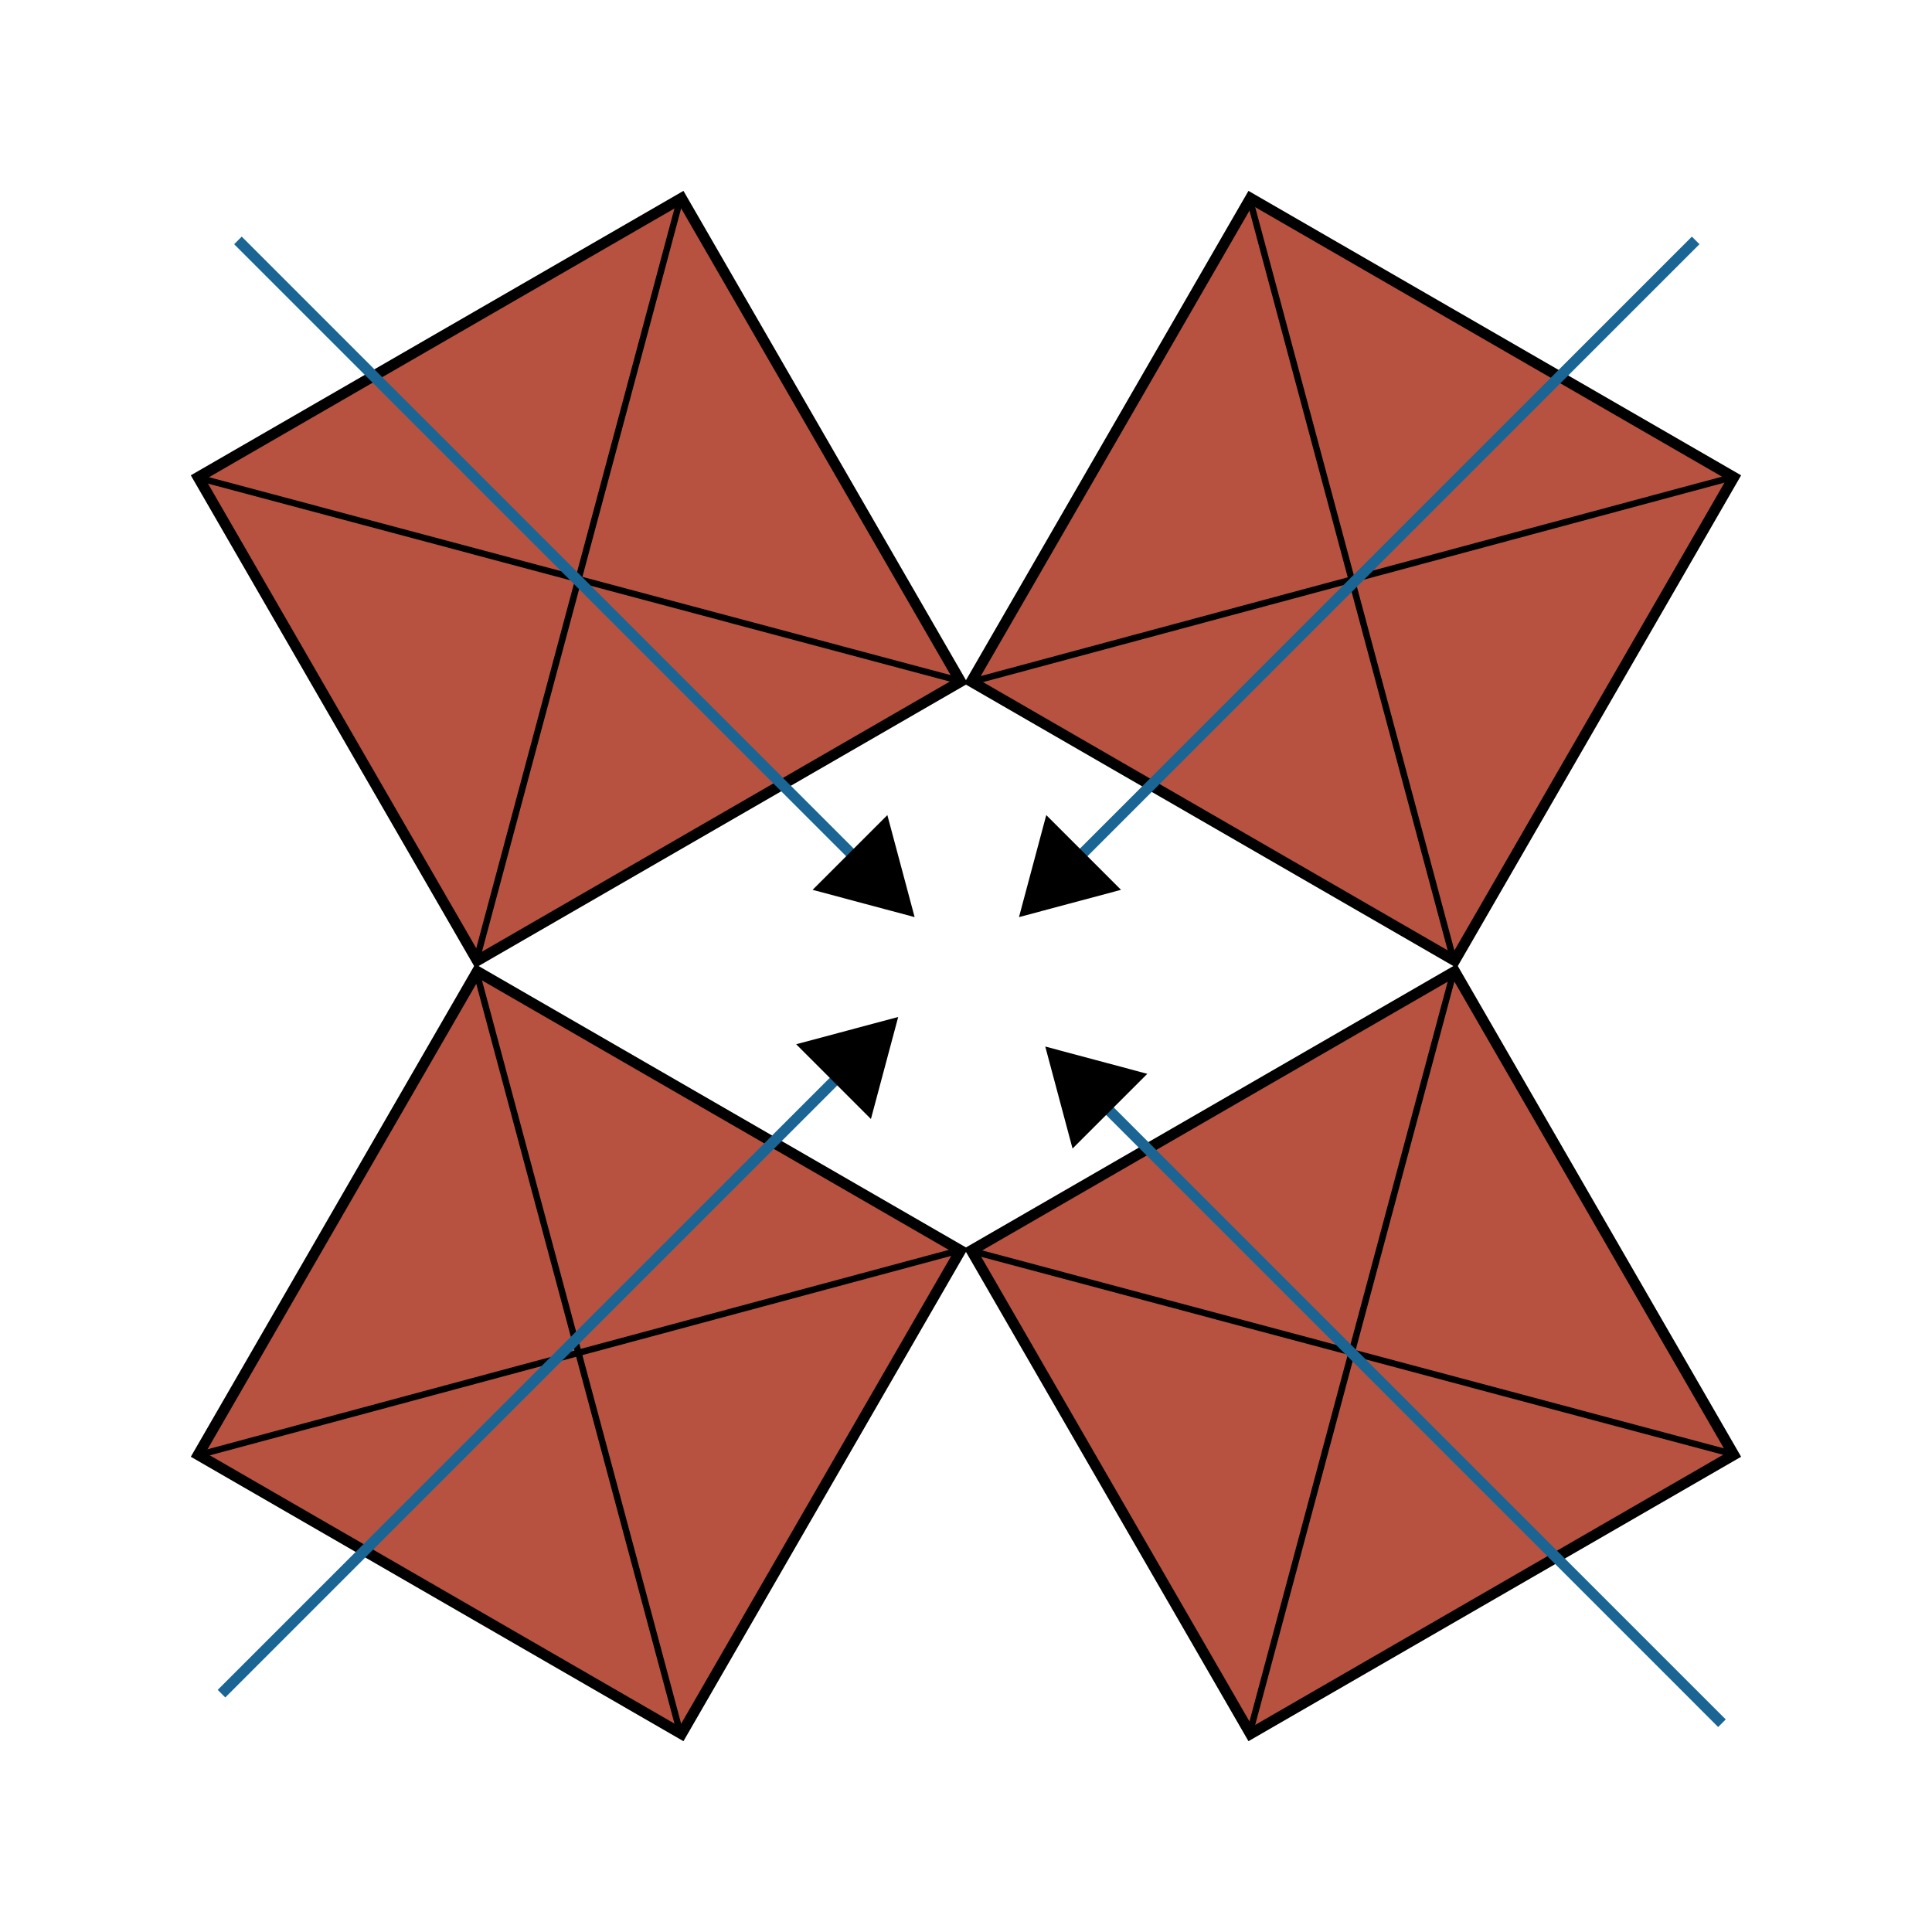
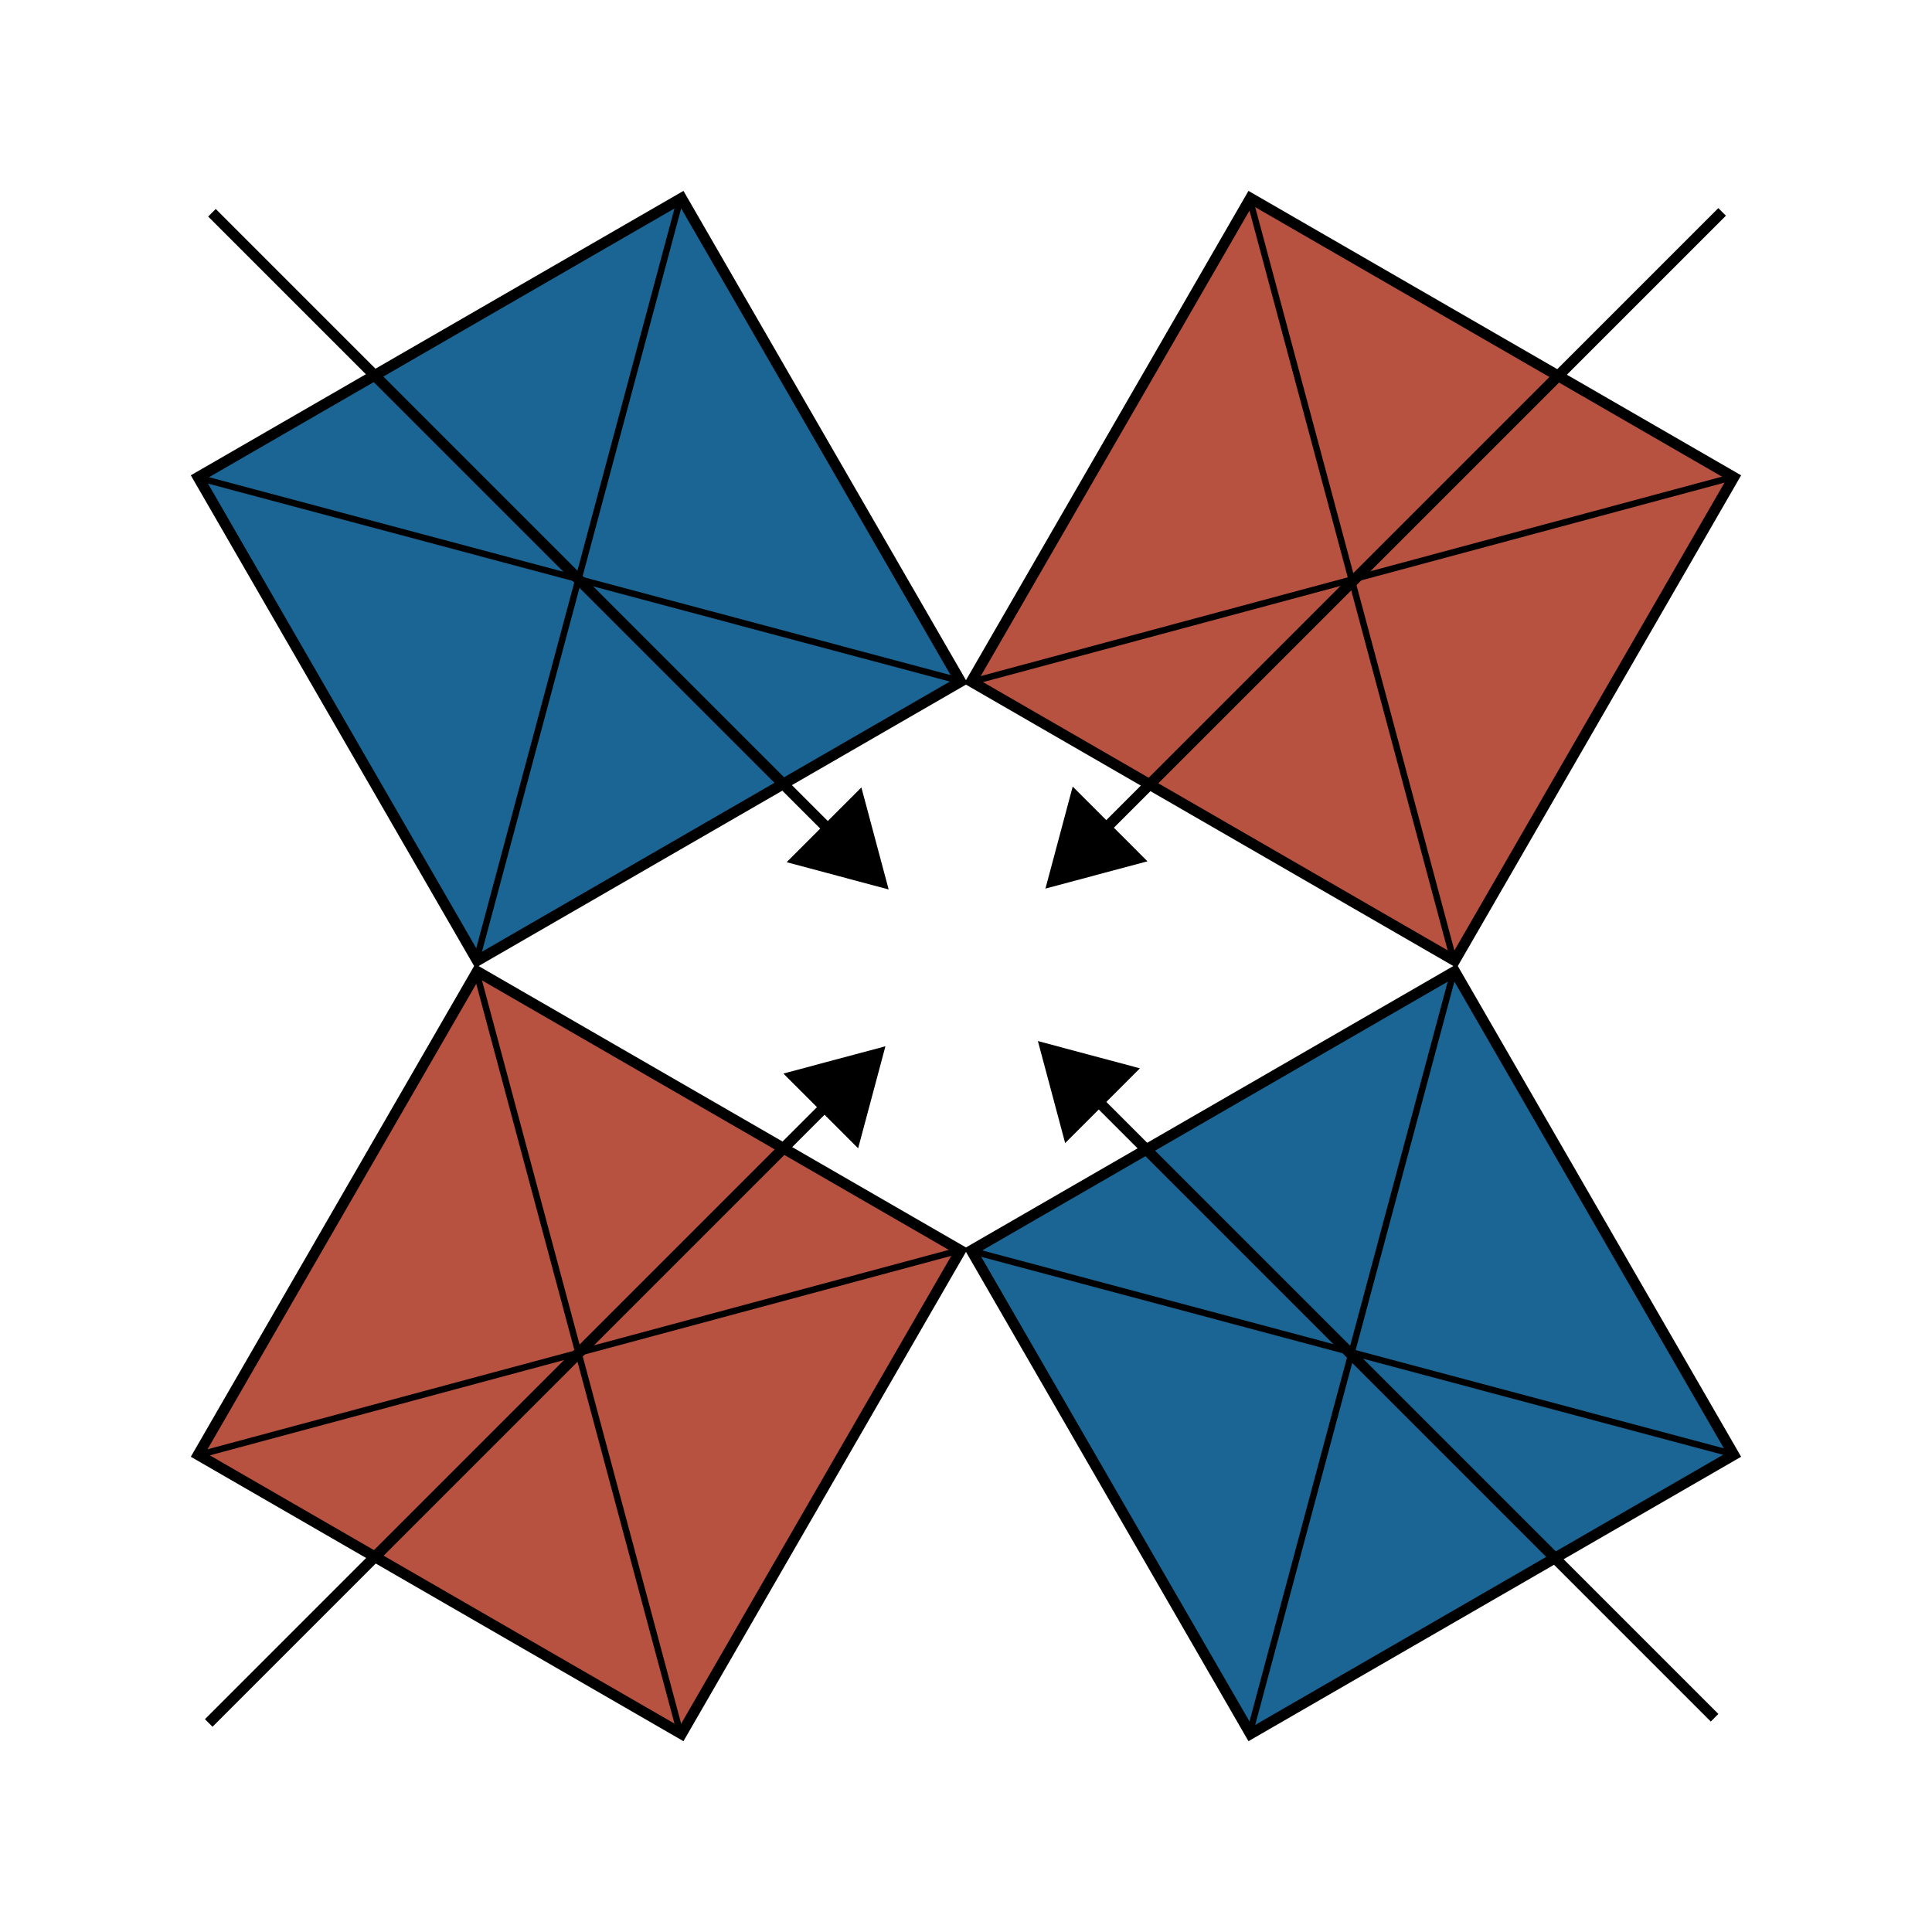
<svg xmlns="http://www.w3.org/2000/svg" xmlns:xlink="http://www.w3.org/1999/xlink" width="900" height="900" id="svg2" version="1.1">
  <defs id="defs4">
    <marker orient="auto" refY="0.0" refX="0.0" id="TriangleOutL" style="overflow:visible">
      <path id="path3969" d="M 5.77,0.0 L -2.88,5.0 L -2.88,-5.0 L 5.77,0.0 z " style="fill-rule:evenodd;stroke:#000000;stroke-width:1.0pt" transform="scale(0.8)" />
    </marker>
    <marker orient="auto" refY="0.0" refX="0.0" id="Arrow2Lend" style="overflow:visible;">
      <path id="path3848" style="fill-rule:evenodd;stroke-width:0.625;stroke-linejoin:round;" d="M 8.719,4.034 L -2.207,0.016 L 8.719,-4.002 C 6.973,-1.63 6.983,1.616 8.719,4.034 z " transform="scale(1.1) rotate(180) translate(1,0)" />
    </marker>
    <marker orient="auto" refY="0.0" refX="0.0" id="Arrow1Lend" style="overflow:visible;">
      <path id="path3830" d="M 0.0,0.0 L 5.0,-5.0 L -12.5,0.0 L 5.0,5.0 L 0.0,0.0 z " style="fill-rule:evenodd;stroke:#000000;stroke-width:1.0pt;" transform="scale(0.8) rotate(180) translate(12.5,0)" />
    </marker>
    <marker orient="auto" refY="0.0" refX="0.0" id="Arrow1Lstart" style="overflow:visible">
      <path id="path3827" d="M 0.0,0.0 L 5.0,-5.0 L -12.5,0.0 L 5.0,5.0 L 0.0,0.0 z " style="fill-rule:evenodd;stroke:#000000;stroke-width:1.0pt" transform="scale(0.8) translate(12.5,0)" />
    </marker>
  </defs>
  <g id="layer1" transform="translate(-54.04487,71.14347)">
-     <g id="g3761" transform="matrix(0.8660254,-0.5,0.5,0.8660254,-22.05049,82.37776)">
-       <rect y="143.791" x="111.429" height="260" width="260" id="rect2987" style="fill:#b85240;fill-opacity:1;stroke:#000000;stroke-width:5;stroke-miterlimit:4;stroke-opacity:1;stroke-dasharray:none" />
-       <path id="path3757" d="M 111.439,403.176 371.114,143.501" style="fill:none;stroke:#000000;stroke-width:3;stroke-linecap:butt;stroke-linejoin:miter;stroke-miterlimit:4;stroke-opacity:1;stroke-dasharray:none" />
-       <path id="path3759" d="m 111.439,144.027 260.2,259.675" style="fill:none;stroke:#000000;stroke-width:3;stroke-linecap:butt;stroke-linejoin:miter;stroke-miterlimit:4;stroke-opacity:1;stroke-dasharray:none" />
+     <path transform="matrix(-0.4252812,0.4252812,0.4252812,0.4252812,87.27512,-60.51455)" d="M -493.668,180.375 A 157.697,157.697 0 1 1 -630.519,-58.788" id="use5032" style="fill:none;stroke:#000000;stroke-width:8.313;stroke-miterlimit:4;stroke-opacity:1;stroke-dasharray:none;marker-end:url(#TriangleOutL)" />
+     <g transform="matrix(0.5,-0.8660254,0.8660254,0.5,326.3041,270.9611)" id="use3770">
+       <rect style="fill:#b85240;fill-opacity:1;stroke:#000000;stroke-width:5;stroke-miterlimit:4;stroke-opacity:1;stroke-dasharray:none" id="rect3074" width="260" height="260" x="111.429" y="143.791" />
+       <path style="fill:none;stroke:#000000;stroke-width:3;stroke-linecap:butt;stroke-linejoin:miter;stroke-miterlimit:4;stroke-opacity:1;stroke-dasharray:none" d="M 111.439,403.176 371.114,143.501" id="path3076" />
+       <path style="fill:none;stroke:#000000;stroke-width:3;stroke-linecap:butt;stroke-linejoin:miter;stroke-miterlimit:4;stroke-opacity:1;stroke-dasharray:none" d="m 111.439,144.027 260.2,259.675" id="path3078" />
    </g>
-     <use x="0" y="0" xlink:href="#g3761" transform="matrix(0.8660254,-0.5,0.5,0.8660254,-55.98847,548.7947)" id="use3768" width="744.094" height="1052.362" />
-     <use x="0" y="0" xlink:href="#g3761" transform="matrix(0.8660254,-0.5,0.5,0.8660254,304.2115,188.5947)" id="use3770" width="744.094" height="1052.362" />
-     <use x="0" y="0" xlink:href="#g3761" transform="translate(360.2,360.2)" id="use3772" width="744.094" height="1052.362" />
-     <use x="0" y="0" xlink:href="#path3821" id="use5032" transform="translate(-290.1627,-483.6045)" width="900" height="900" />
-     <g id="g5075" transform="translate(1098.876,107.0837)">
-       <path transform="matrix(0.4252812,0.4252812,-0.4252812,0.4252812,631.8895,430.0158)" d="m -493.668,180.375 c -44.998,74.569 -141.926,98.54 -216.495,53.542 -74.569,-44.998 -98.54,-141.926 -53.542,-216.495 28.209,-46.746 78.591,-75.575 133.185,-76.21" id="path3821" style="fill:none;stroke:#000000;stroke-width:8.313;stroke-miterlimit:4;stroke-opacity:1;stroke-dasharray:none;marker-end:url(#TriangleOutL)" />
-       <use height="900" width="900" id="use5034" transform="translate(0,360.0272)" xlink:href="#path3821" y="0" x="0" />
-       <use height="900" width="900" id="use5036" transform="matrix(-1,0,0,1,1010.565,0)" xlink:href="#path3821" y="0" x="0" />
-       <use height="900" width="900" id="use5038" transform="matrix(-1,0,0,1,1008.462,362.1299)" xlink:href="#path3821" y="0" x="0" />
+     <g transform="matrix(0.5,-0.8660254,0.8660254,0.5,-33.89587,631.1611)" id="use3768">
+       <rect style="fill:#b85240;fill-opacity:1;stroke:#000000;stroke-width:5;stroke-miterlimit:4;stroke-opacity:1;stroke-dasharray:none" id="rect3082" width="260" height="260" x="111.429" y="143.791" />
+       <path style="fill:none;stroke:#000000;stroke-width:3;stroke-linecap:butt;stroke-linejoin:miter;stroke-miterlimit:4;stroke-opacity:1;stroke-dasharray:none" d="M 111.439,403.176 371.114,143.501" id="path3084" />
+       <path style="fill:none;stroke:#000000;stroke-width:3;stroke-linecap:butt;stroke-linejoin:miter;stroke-miterlimit:4;stroke-opacity:1;stroke-dasharray:none" d="m 111.439,144.027 260.2,259.675" id="path3086" />
    </g>
-     <path style="fill:none;stroke:#1a6594;stroke-width:5;stroke-linecap:butt;stroke-linejoin:miter;stroke-miterlimit:4;stroke-opacity:1;stroke-dasharray:none;marker-end:url(#TriangleOutL)" d="M 164.884,40.853 C 460.027,335.996 460.027,335.996 460.027,335.996" id="path5125" />
-     <use x="0" y="0" xlink:href="#path5125" id="use5519" transform="translate(-512.5937,-16.83143)" width="900" height="900" />
-     <use x="0" y="0" xlink:href="#path5125" transform="matrix(1,0,0,-1,-7.650652,758.6831)" id="use5521" width="900" height="900" />
-     <use x="0" y="0" xlink:href="#path5125" transform="matrix(-1,0,0,1,1008.84,0)" id="use5523" width="900" height="900" />
-     <use x="0" y="0" xlink:href="#path5125" transform="matrix(-1,0,0,-1,1021.081,772.4542)" id="use5525" width="900" height="900" />
+     <g id="g3170">
+       <g id="g3883">
+         <rect style="fill:#1a6594;fill-opacity:1;stroke:#000000;stroke-width:5;stroke-miterlimit:4;stroke-opacity:1;stroke-dasharray:none" id="rect2987" width="260" height="260" x="51.143" y="204.107" transform="matrix(0.8660254,-0.5,0.5,0.8660254,0,0)" />
+         <path style="fill:none;stroke:#000000;stroke-width:3;stroke-linecap:butt;stroke-linejoin:miter;stroke-miterlimit:4;stroke-opacity:1;stroke-dasharray:none" d="M 276.047,375.819 371.094,21.096" id="path3757" />
+         <path style="fill:none;stroke:#000000;stroke-width:3;stroke-linecap:butt;stroke-linejoin:miter;stroke-miterlimit:4;stroke-opacity:1;stroke-dasharray:none" d="m 146.472,151.389 355.177,94.785" id="path3759" />
+       </g>
+     </g>
+     <g id="g3205">
+       <rect transform="matrix(0.8660254,-0.5,0.5,0.8660254,0,0)" style="fill:#1a6594;fill-opacity:1;stroke:#000000;stroke-width:5;stroke-miterlimit:4;stroke-opacity:1;stroke-dasharray:none" id="rect3066" width="260" height="260" x="182.986" y="696.149" />
+       <path style="fill:none;stroke:#000000;stroke-width:3;stroke-linecap:butt;stroke-linejoin:miter;stroke-miterlimit:4;stroke-opacity:1;stroke-dasharray:none" d="m 636.247,736.019 95.047,-354.722" id="path3068" />
+       <path style="fill:none;stroke:#000000;stroke-width:3;stroke-linecap:butt;stroke-linejoin:miter;stroke-miterlimit:4;stroke-opacity:1;stroke-dasharray:none" d="m 506.672,511.589 355.177,94.785" id="path3070" />
+     </g>
+     <path id="use5519" d="M 152.788,27.969 C 447.931,323.112 447.931,323.112 447.931,323.112" style="fill:none;stroke:#000000;stroke-width:5;stroke-linecap:butt;stroke-linejoin:miter;stroke-miterlimit:4;stroke-opacity:1;stroke-dasharray:none;marker-end:url(#TriangleOutL)" />
+     <use x="0" y="0" xlink:href="#use5519" transform="matrix(0,-1,1,0,123.3093,884.269)" id="use4027" width="900" height="900" />
+     <use x="0" y="0" xlink:href="#use5519" transform="matrix(0,1,-1,0,884.2456,-125.2216)" id="use4029" width="900" height="900" />
+     <use x="0" y="0" xlink:href="#use5519" transform="matrix(-1,0,0,-1,1005.549,757.0181)" id="use4031" width="900" height="900" />
  </g>
</svg>
